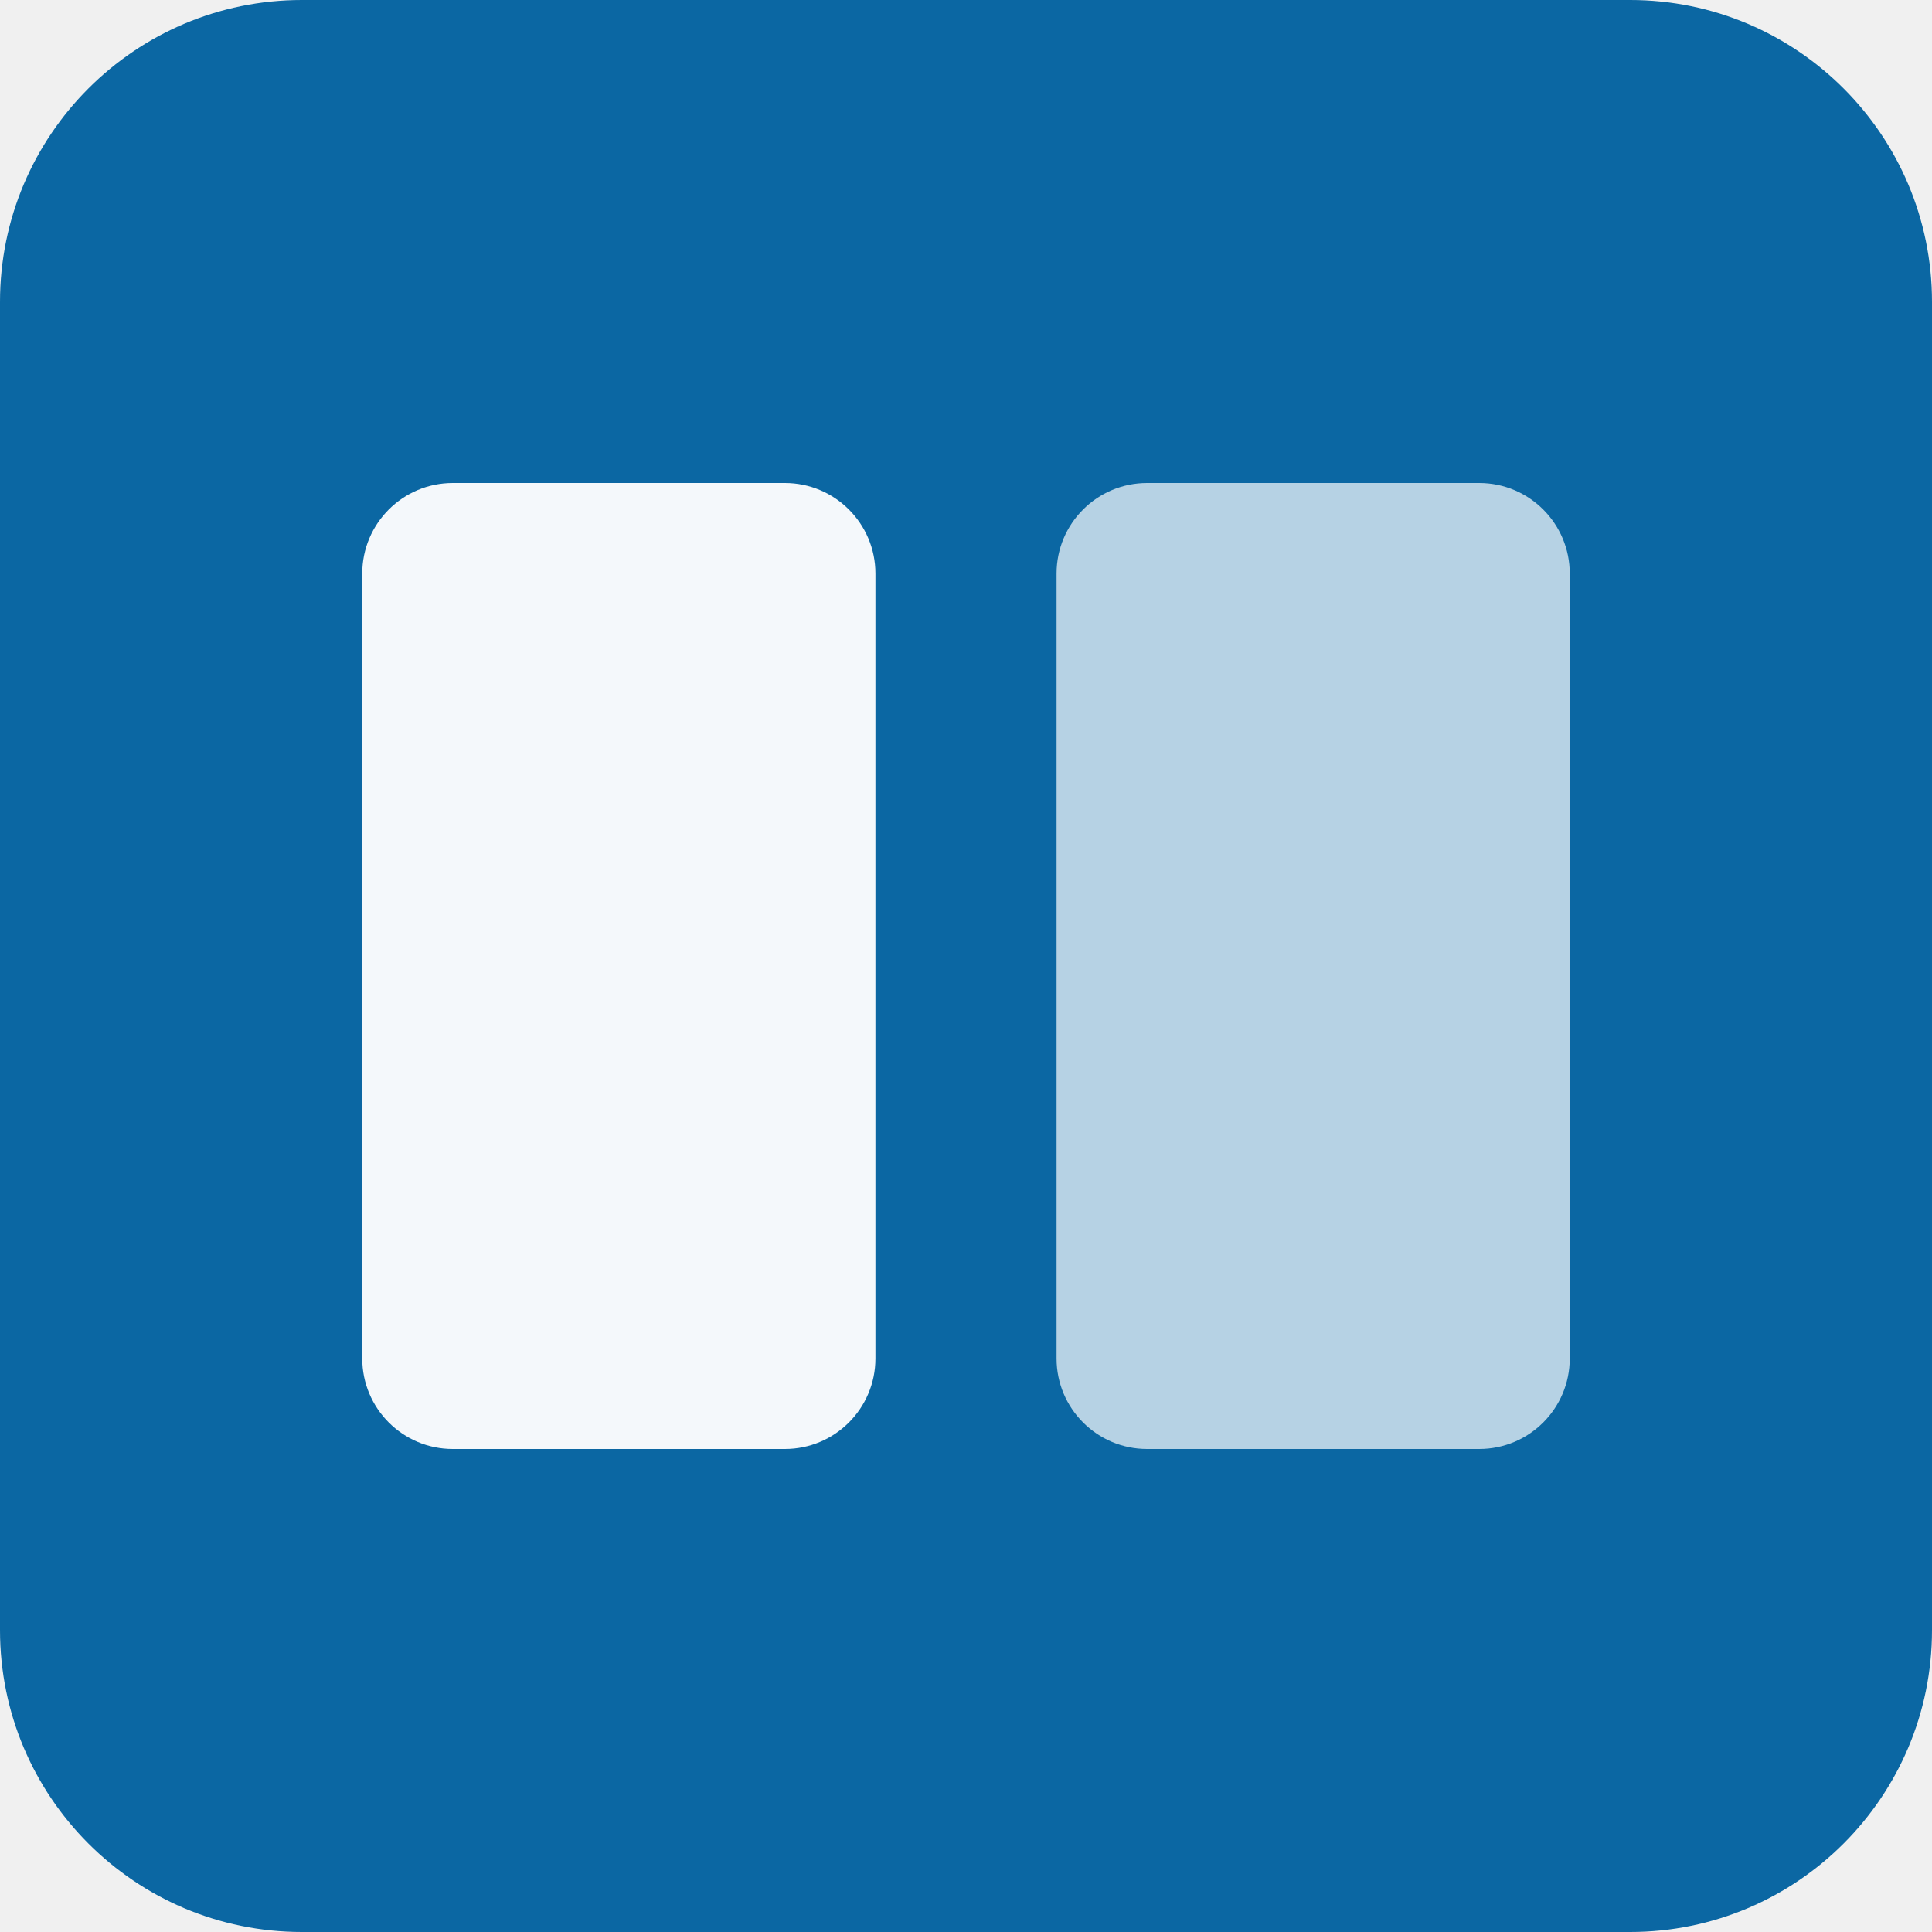
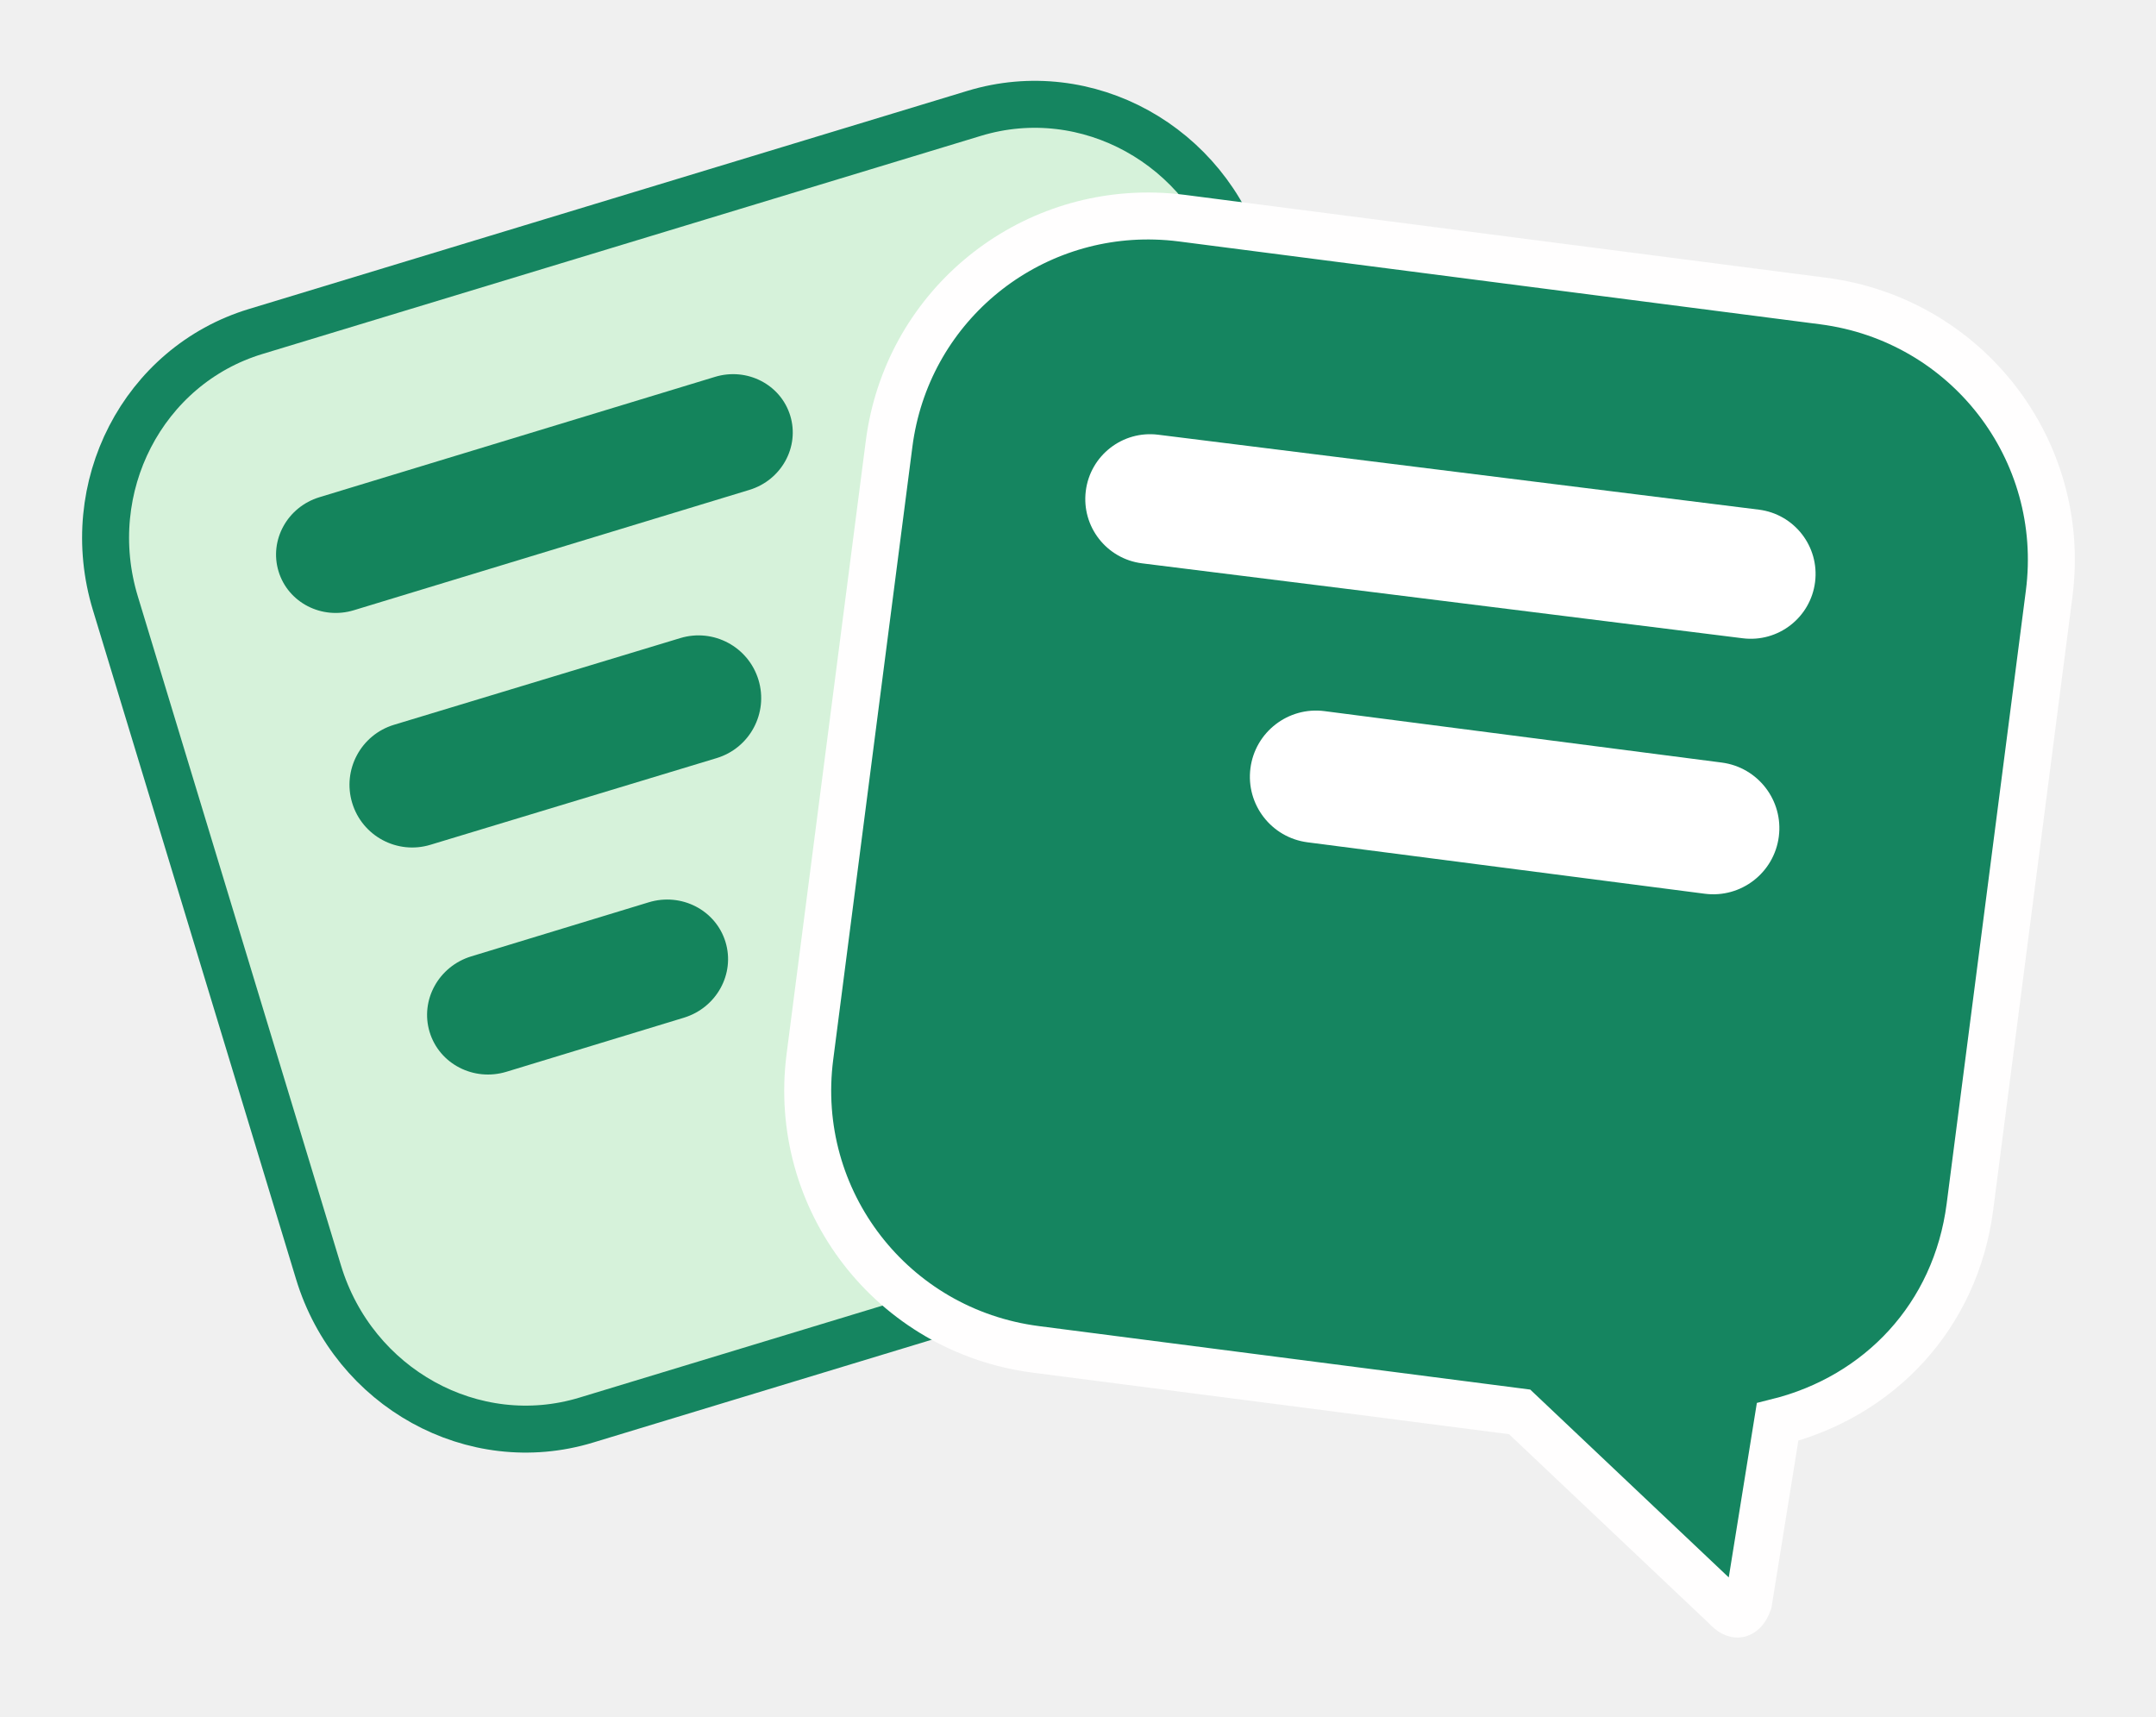
- <svg xmlns="http://www.w3.org/2000/svg" viewBox="0 0 32 32">
-   <rect width="32" height="32" rx="5" fill="#0b67a3" />
-   <rect x="6" y="8" width="8.5" height="16" rx="1.5" fill="#fff" opacity=".95" />
-   <rect x="17.5" y="8" width="8.5" height="16" rx="1.5" fill="#fff" opacity=".7" />
+ <svg xmlns="http://www.w3.org/2000/svg" viewBox="42.5 34.5 459.0 365.5" version="1.1" role="img" aria-label="Phraselet">
+   <defs id="defs8" />
+   <g id="rear-card" style="display:inline">
+     <g transform="rotate(-16.889,770.2481,-603.6852)" id="g2" style="stroke:#158560;stroke-width:10;stroke-dasharray:none;stroke-opacity:1">
+       <rect x="-125.324" y="-121.105" width="250.648" height="242.209" rx="45.377" ry="46.661" fill="#d6f2da" id="rect2" style="stroke:#158560;stroke-width:10;stroke-dasharray:none;stroke-opacity:1" />
+     </g>
+   </g>
+   <g id="rear-lines" fill="#14845c" style="display:inline">
+     <rect x="51.946" y="166.443" width="113.869" height="25.152" rx="12.92" transform="rotate(-16.92156)" id="rect3" />
+     <rect x="52.889" y="217.333" width="90.378" height="26.697" rx="13.349" transform="rotate(-16.84856)" id="rect4" />
+     <rect x="54.068" y="269.397" width="65.843" height="25.684" rx="13.181" transform="rotate(-16.94256)" id="rect5" />
+   </g>
+   <g id="front-bubble" fill="#158560" style="display:inline">
+     <g transform="rotate(7.361,-1460.338,2801.067)" id="g6" style="stroke:#fffefe;stroke-width:10;stroke-dasharray:none;stroke-opacity:0.997">
+       <path id="rect6" d="m -74.514,-121.131 c -28.16,2.838 -49.997,26.443 -49.997,55.327 l -7.3e-4,131.607 c 0,30.81 24.847,55.614 55.709,55.614 l 103.831,-1.9e-4 48.872,35.583 c 2.366,2 3.916,1.467 4.65,-1.6 0.403,-12.964 0.815,-25.927 1.215,-38.891 20.698,-8.101 34.745,-27.102 34.745,-50.705 l 7.3e-4,-131.607 c 0,-30.81 -24.847,-55.614 -55.709,-55.614 l -137.605,-8.5e-4 c -1.929,0 -3.834,0.098 -5.711,0.287 z" style="stroke:#fffefe;stroke-width:10;stroke-dasharray:none;stroke-opacity:0.997" />
+     </g>
+   </g>
+   <g id="front-lines" fill="#ffffff" style="display:inline">
+     <rect x="288.765" y="90.287" width="156.466" height="27.597" rx="13.799" transform="rotate(7.111321)" id="rect7" style="fill:#ffffff;fill-opacity:1" />
+     <rect x="331.588" y="142.69" width="113.427" height="28.16" rx="14.08" transform="rotate(7.378098)" id="rect8-8" style="display:inline;fill:#ffffff;fill-opacity:0.997" />
+   </g>
</svg>
